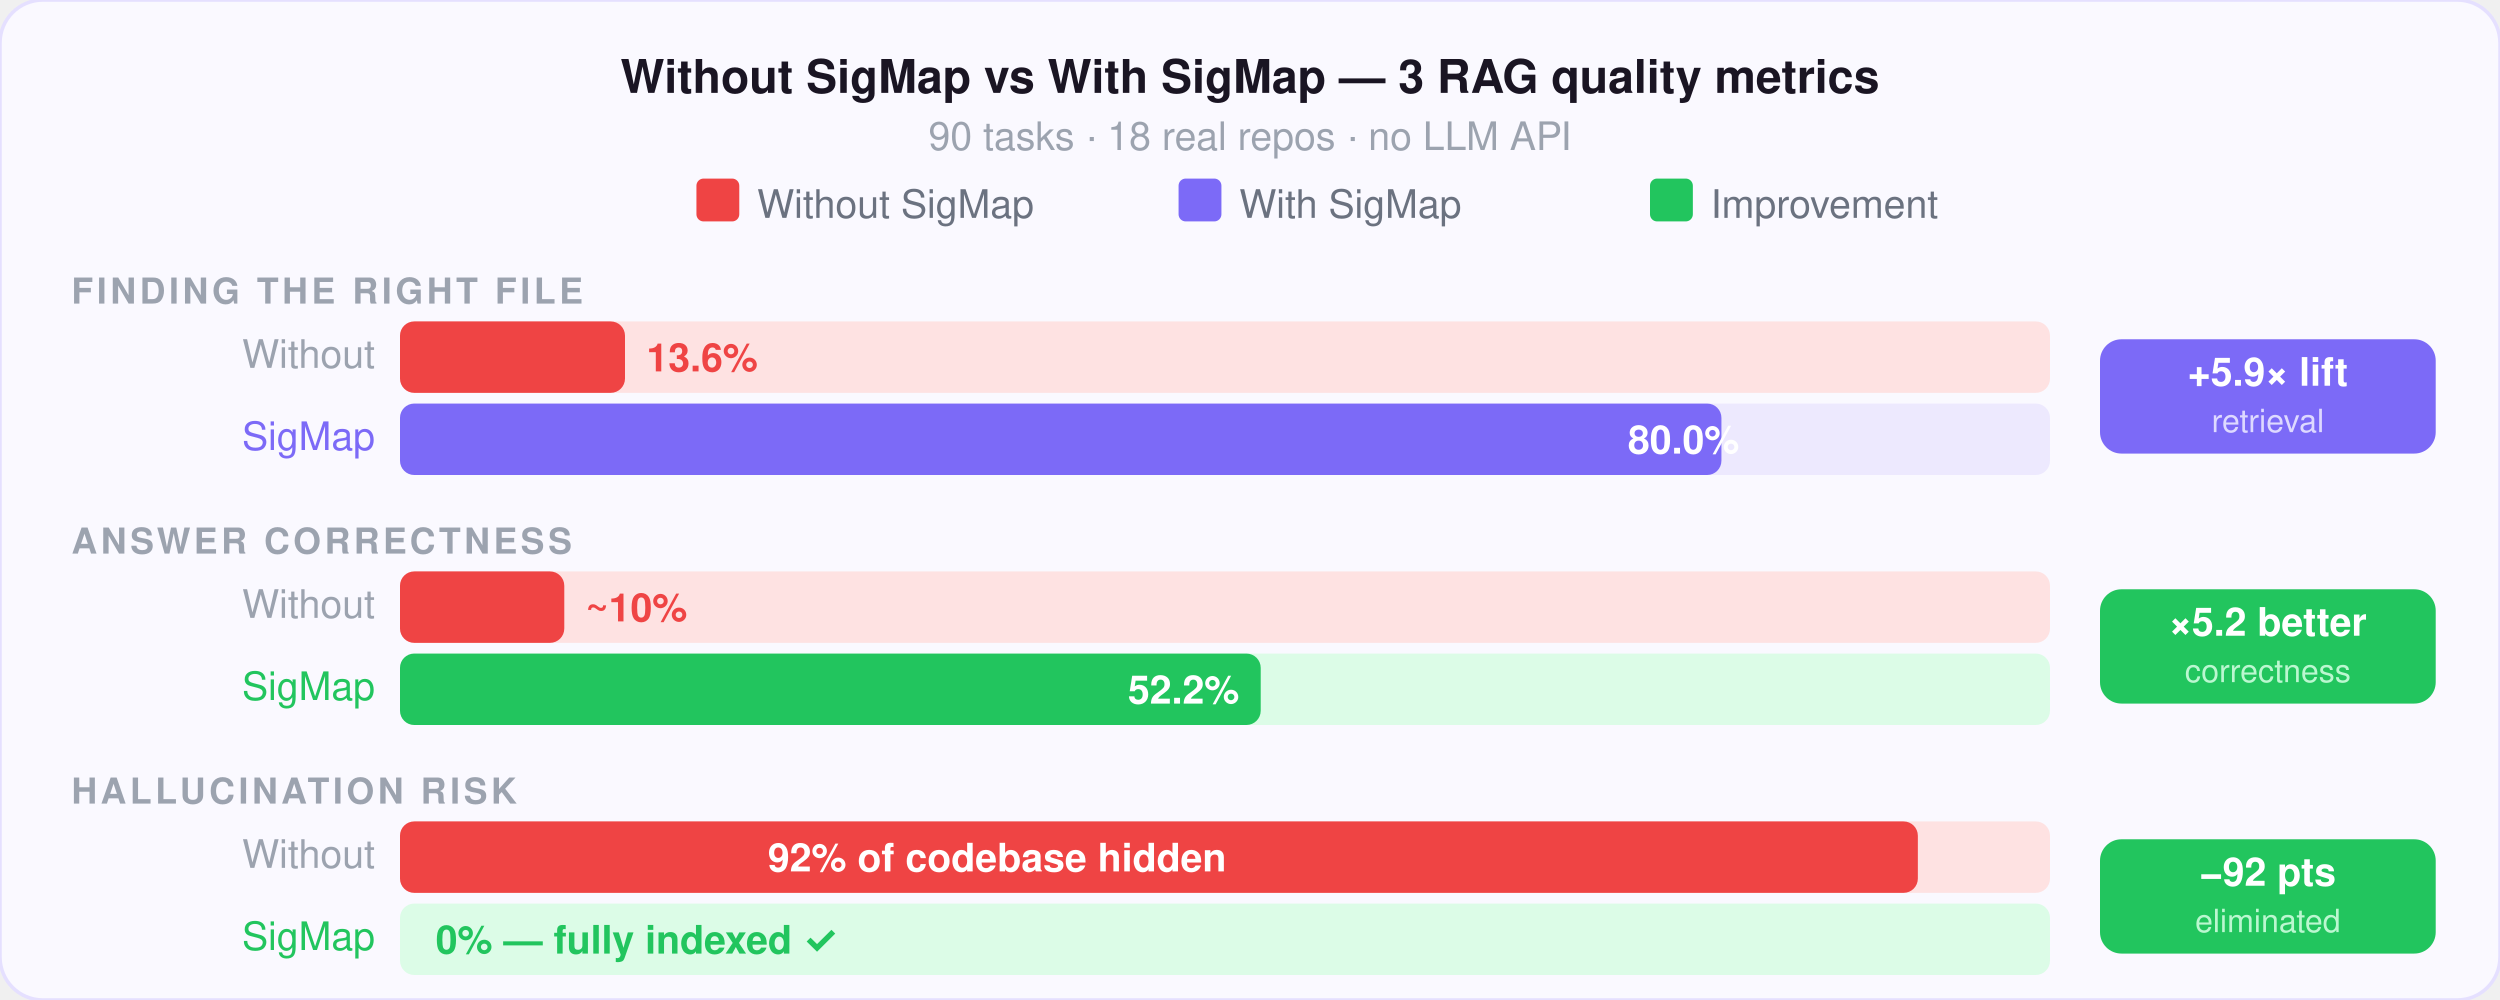
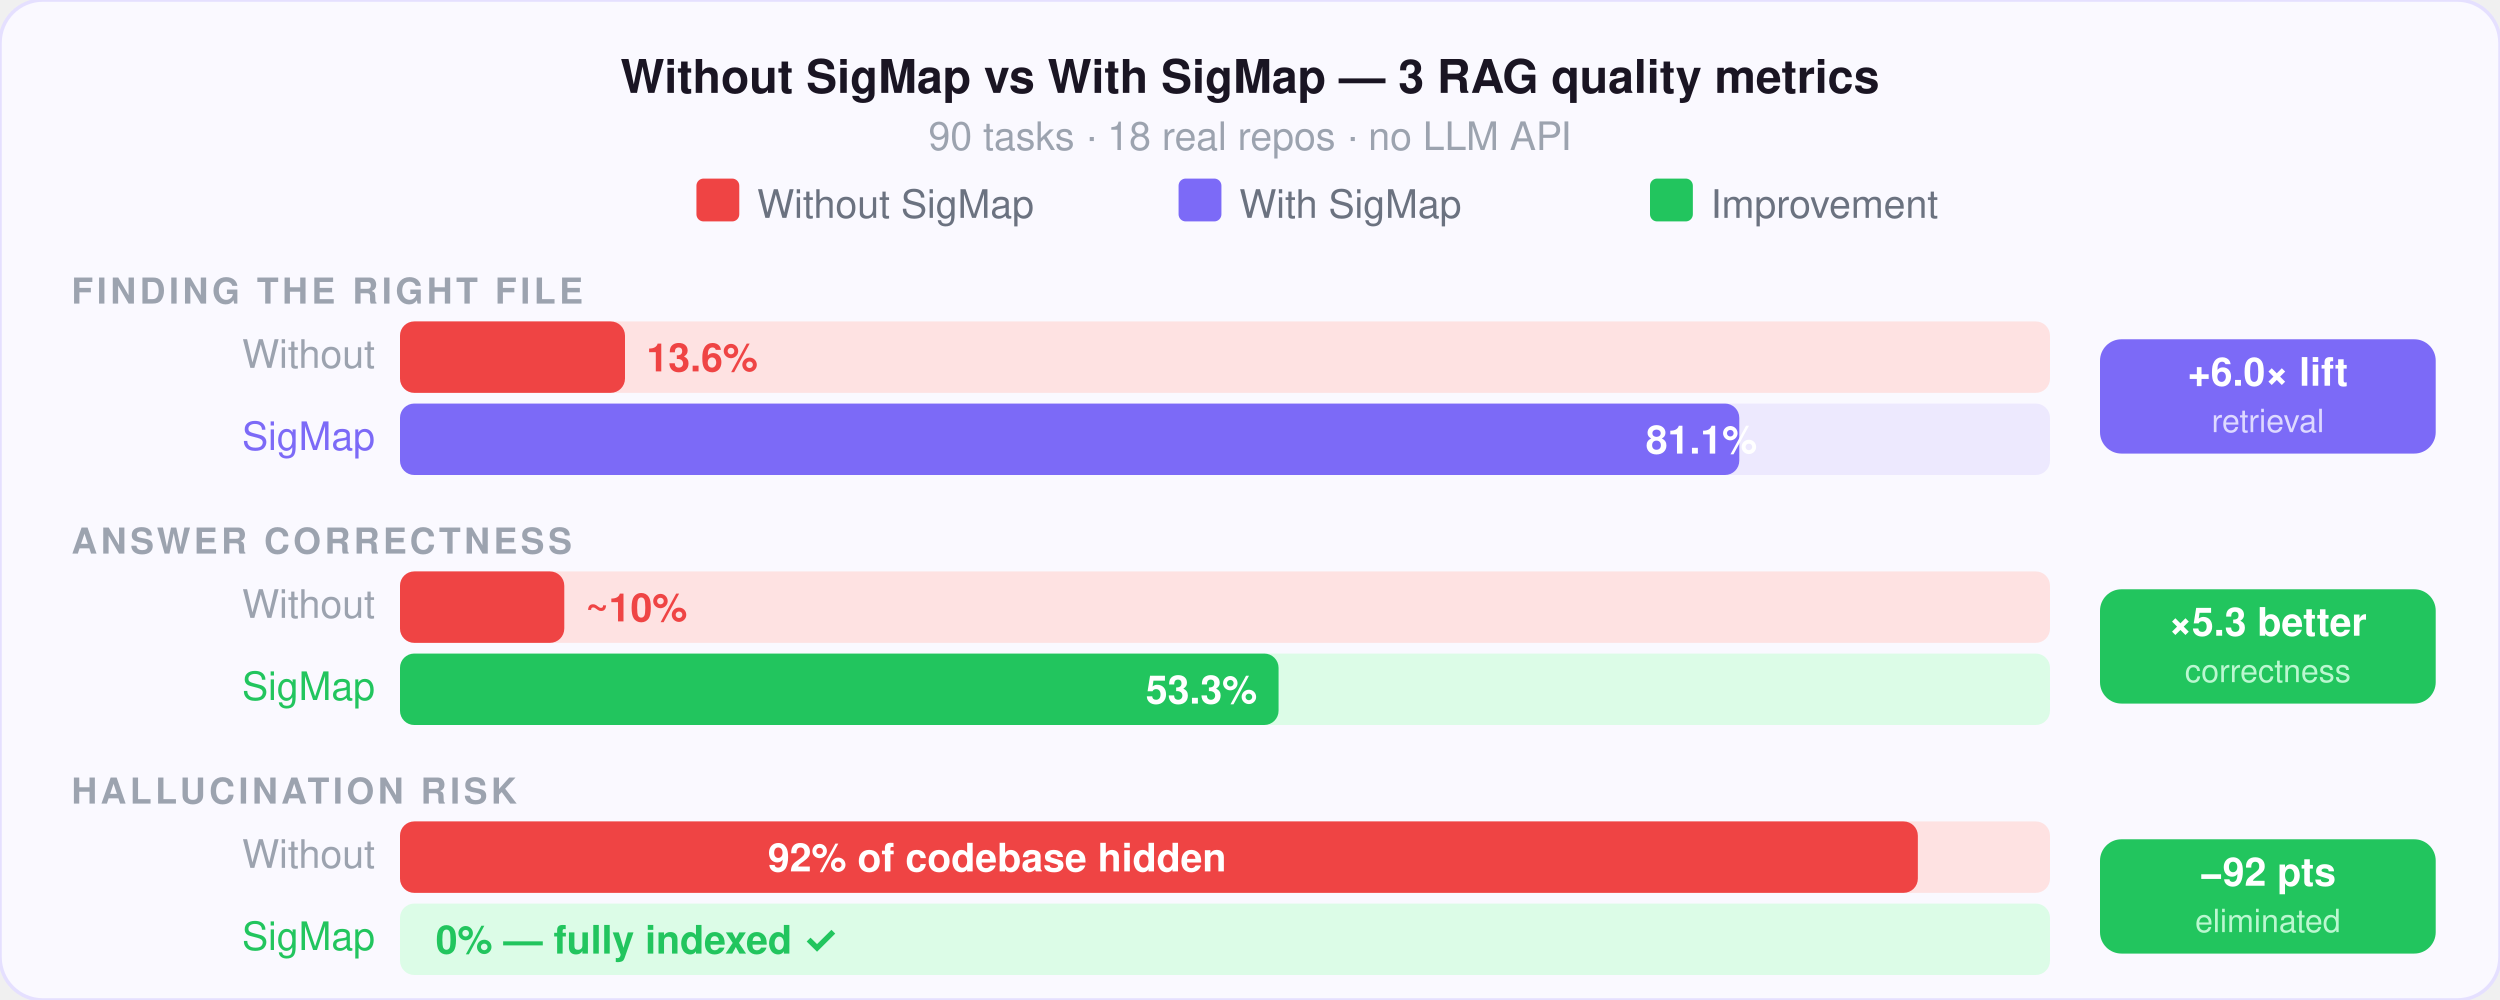
<svg xmlns="http://www.w3.org/2000/svg" viewBox="0 0 700 280" width="700" height="280" font-family="-apple-system,BlinkMacSystemFont,'Segoe UI',Helvetica,Arial,sans-serif">
  <rect width="700" height="280" fill="#faf9ff" rx="12" />
  <rect width="700" height="280" fill="none" stroke="#e5e0ff" stroke-width="1" rx="12" />
  <text x="350" y="26" text-anchor="middle" font-size="13" font-weight="700" fill="#1a1523">Without SigMap vs With SigMap — 3 RAG quality metrics</text>
  <text x="350" y="42" text-anchor="middle" font-size="11" fill="#9ca3af">90 tasks · 18 real repos · no LLM API</text>
  <rect x="195" y="50" width="12" height="12" fill="#ef4444" rx="2" />
  <text x="212" y="61" font-size="11" fill="#6b7280">Without SigMap</text>
  <rect x="330" y="50" width="12" height="12" fill="#7c6af7" rx="2" />
  <text x="347" y="61" font-size="11" fill="#6b7280">With SigMap</text>
  <rect x="462" y="50" width="12" height="12" fill="#22c55e" rx="2" />
  <text x="479" y="61" font-size="11" fill="#6b7280">Improvement</text>
  <text x="20" y="85" font-size="10" font-weight="600" fill="#9ca3af" letter-spacing="1">FINDING THE RIGHT FILE</text>
  <text x="105" y="103" text-anchor="end" font-size="11" fill="#9ca3af">Without</text>
  <rect x="112" y="90" width="462" height="20" fill="#fee2e2" rx="4" />
  <rect x="112" y="90" width="63" height="20" fill="#ef4444" rx="4" />
  <text x="181" y="104" font-size="11" font-weight="600" fill="#ef4444">13.6%</text>
  <text x="105" y="126" text-anchor="end" font-size="11" fill="#7c6af7">SigMap</text>
  <rect x="112" y="113" width="462" height="20" fill="#ede9fe" rx="4" />
-   <rect x="112" y="113" width="370" height="20" fill="#7c6af7" rx="4" />
-   <text x="487" y="127" text-anchor="end" font-size="11" font-weight="700" fill="#fff">80.0%</text>
+   <rect x="112" y="113" width="375" height="20" fill="#7c6af7" rx="4" />
+   <text x="492" y="127" text-anchor="end" font-size="11" font-weight="700" fill="#fff">81.1%</text>
  <rect x="588" y="95" width="94" height="32" fill="#7c6af7" rx="6" />
-   <text x="635" y="108" text-anchor="middle" font-size="11" font-weight="700" fill="#fff">+5.9× lift</text>
+   <text x="635" y="108" text-anchor="middle" font-size="11" font-weight="700" fill="#fff">+6.0× lift</text>
  <text x="635" y="121" text-anchor="middle" font-size="9" fill="#ded9ff">retrieval</text>
  <text x="20" y="155" font-size="10" font-weight="600" fill="#9ca3af" letter-spacing="1">ANSWER CORRECTNESS</text>
  <text x="105" y="173" text-anchor="end" font-size="11" fill="#9ca3af">Without</text>
  <rect x="112" y="160" width="462" height="20" fill="#fee2e2" rx="4" />
  <rect x="112" y="160" width="46" height="20" fill="#ef4444" rx="4" />
  <text x="164" y="174" font-size="11" font-weight="600" fill="#ef4444">~10%</text>
  <text x="105" y="196" text-anchor="end" font-size="11" fill="#22c55e">SigMap</text>
  <rect x="112" y="183" width="462" height="20" fill="#dcfce7" rx="4" />
-   <rect x="112" y="183" width="241" height="20" fill="#22c55e" rx="4" />
-   <text x="347" y="197" text-anchor="end" font-size="11" font-weight="700" fill="#fff">52.2%</text>
+   <rect x="112" y="183" width="246" height="20" fill="#22c55e" rx="4" />
+   <text x="352" y="197" text-anchor="end" font-size="11" font-weight="700" fill="#fff">53.3%</text>
  <rect x="588" y="165" width="94" height="32" fill="#22c55e" rx="6" />
-   <text x="635" y="178" text-anchor="middle" font-size="11" font-weight="700" fill="#fff">×5.2 better</text>
+   <text x="635" y="178" text-anchor="middle" font-size="11" font-weight="700" fill="#fff">×5.3 better</text>
  <text x="635" y="191" text-anchor="middle" font-size="9" fill="#bbf7d0">correctness</text>
  <text x="20" y="225" font-size="10" font-weight="600" fill="#9ca3af" letter-spacing="1">HALLUCINATION RISK</text>
  <text x="105" y="243" text-anchor="end" font-size="11" fill="#9ca3af">Without</text>
  <rect x="112" y="230" width="462" height="20" fill="#fee2e2" rx="4" />
  <rect x="112" y="230" width="425" height="20" fill="#ef4444" rx="4" />
  <text x="215" y="244" font-size="11" font-weight="700" fill="#fff">92% of codebase hidden</text>
  <text x="105" y="266" text-anchor="end" font-size="11" fill="#22c55e">SigMap</text>
  <rect x="112" y="253" width="462" height="20" fill="#dcfce7" rx="4" />
  <text x="122" y="267" font-size="11" font-weight="700" fill="#22c55e">0% — fully indexed ✓</text>
  <rect x="588" y="235" width="94" height="32" fill="#22c55e" rx="6" />
  <text x="635" y="248" text-anchor="middle" font-size="11" font-weight="700" fill="#fff">−92 pts</text>
  <text x="635" y="261" text-anchor="middle" font-size="9" fill="#bbf7d0">eliminated</text>
</svg>
